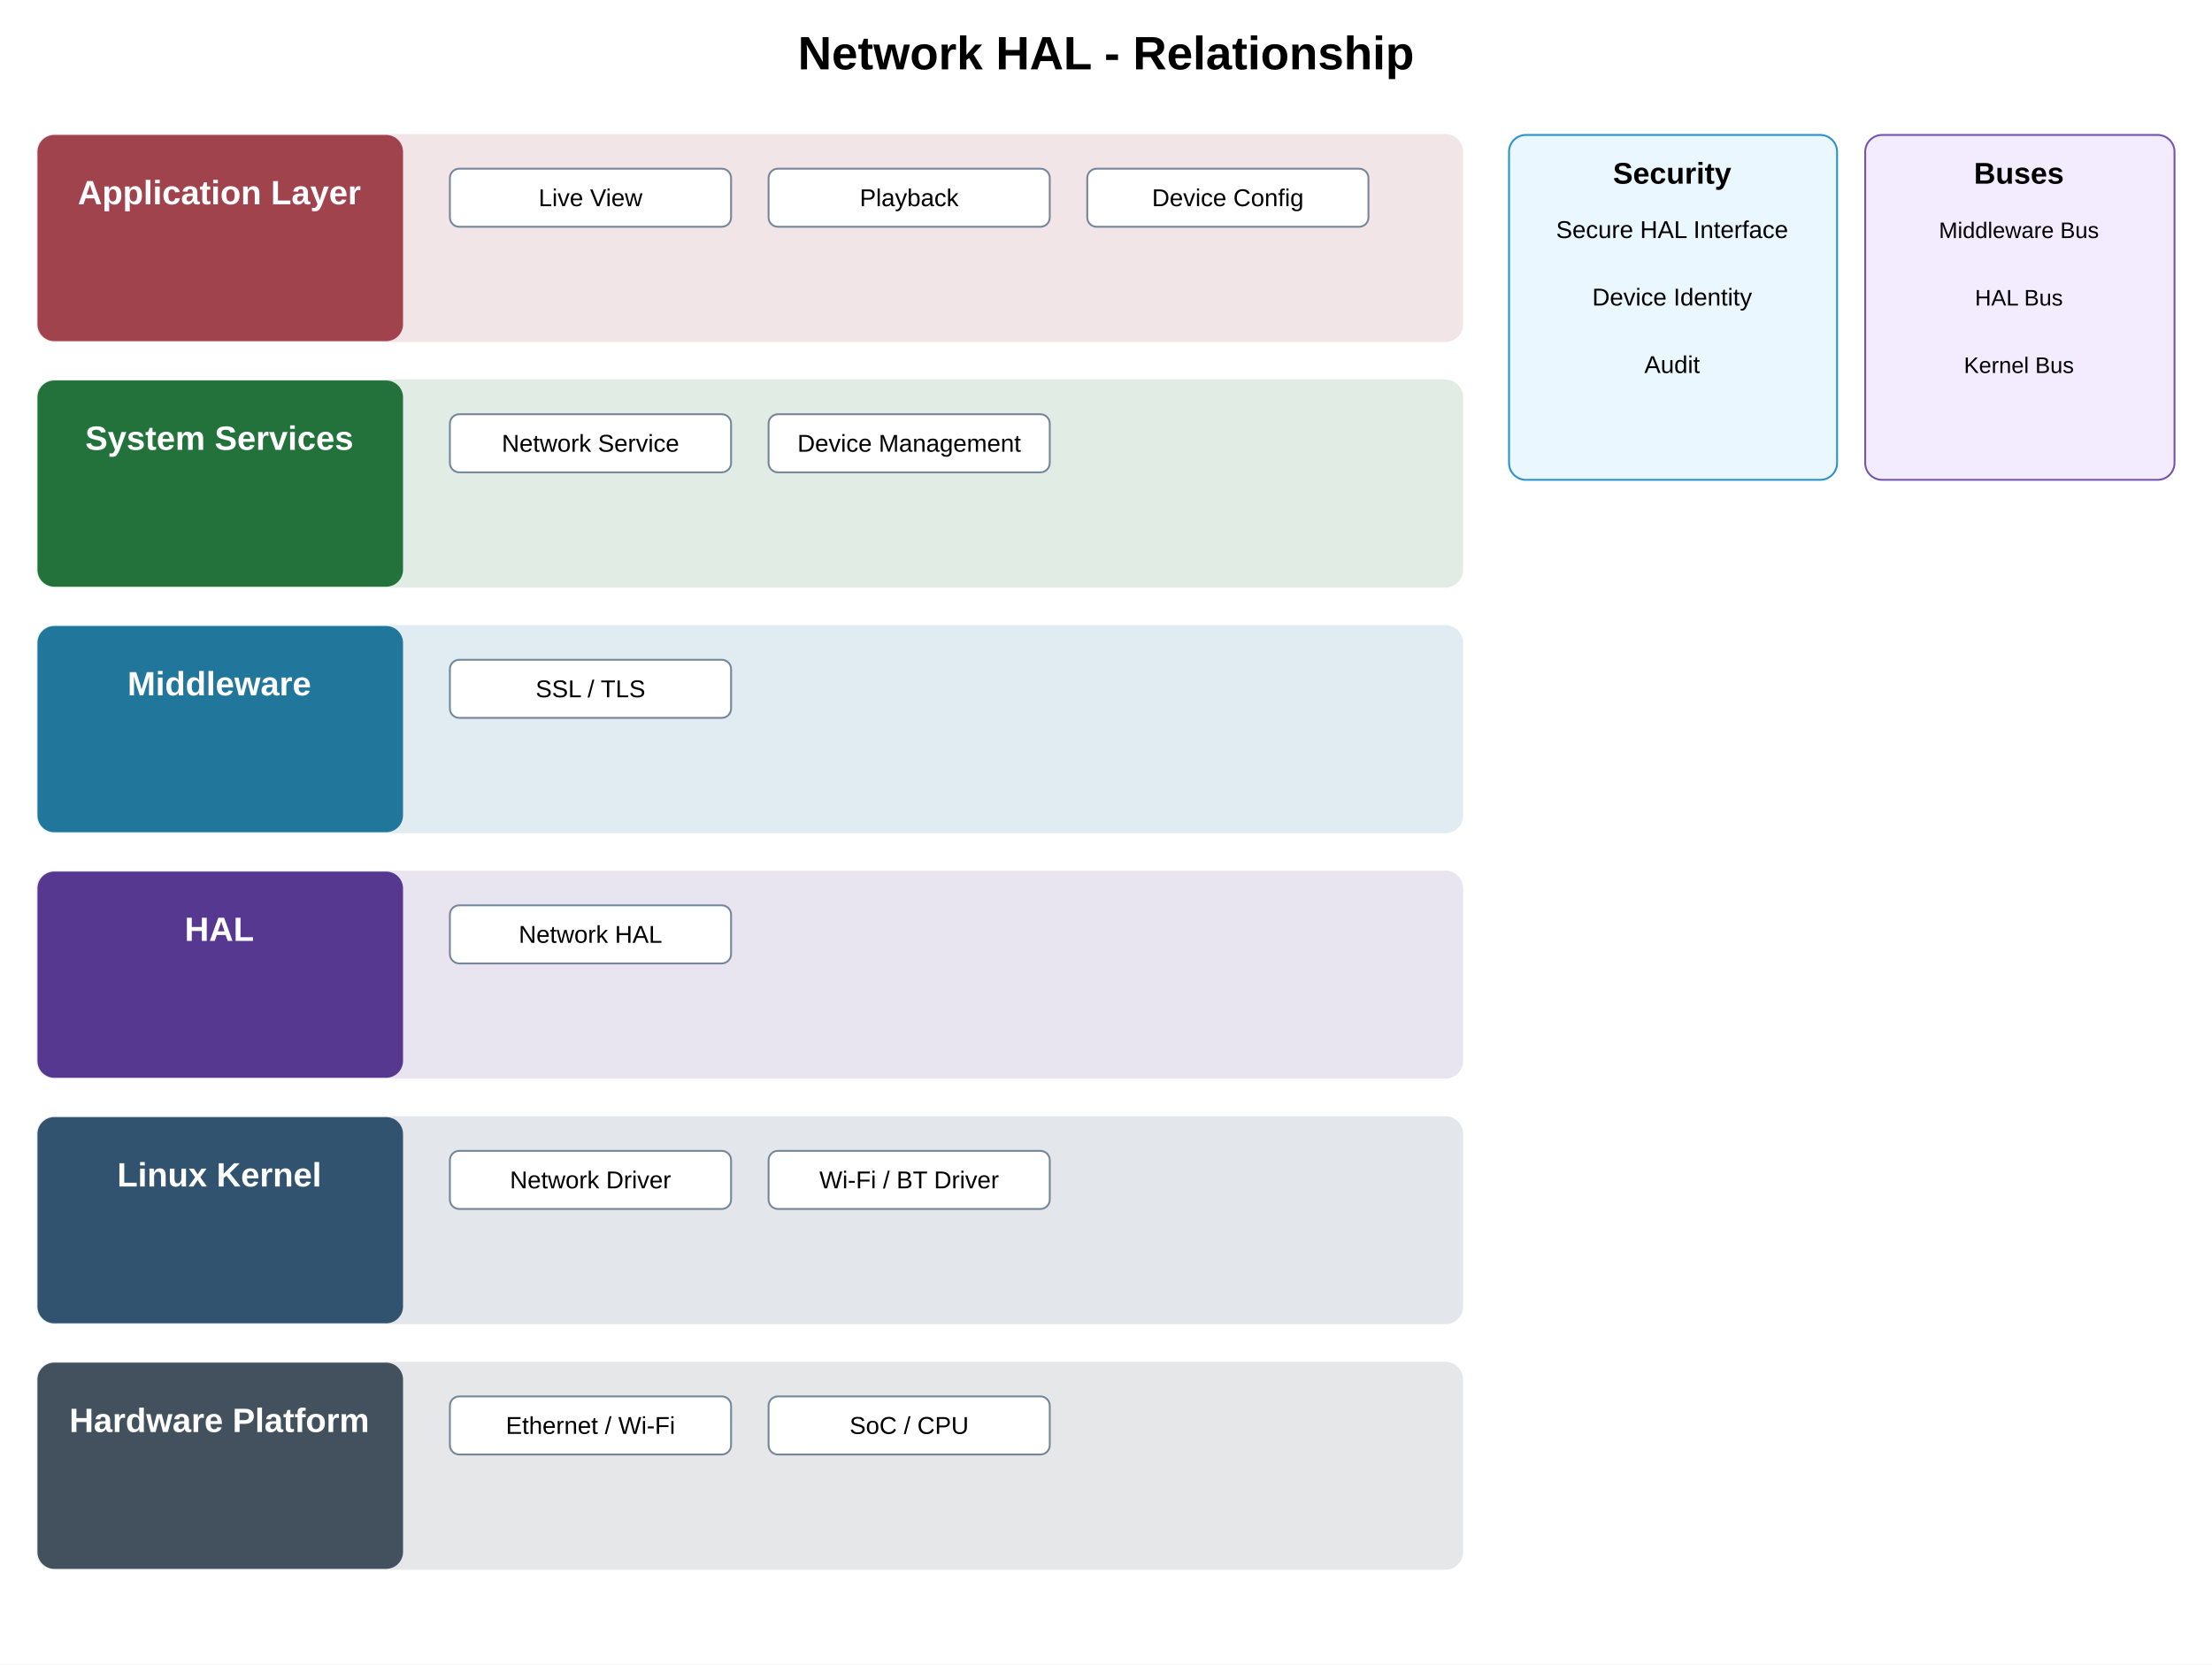
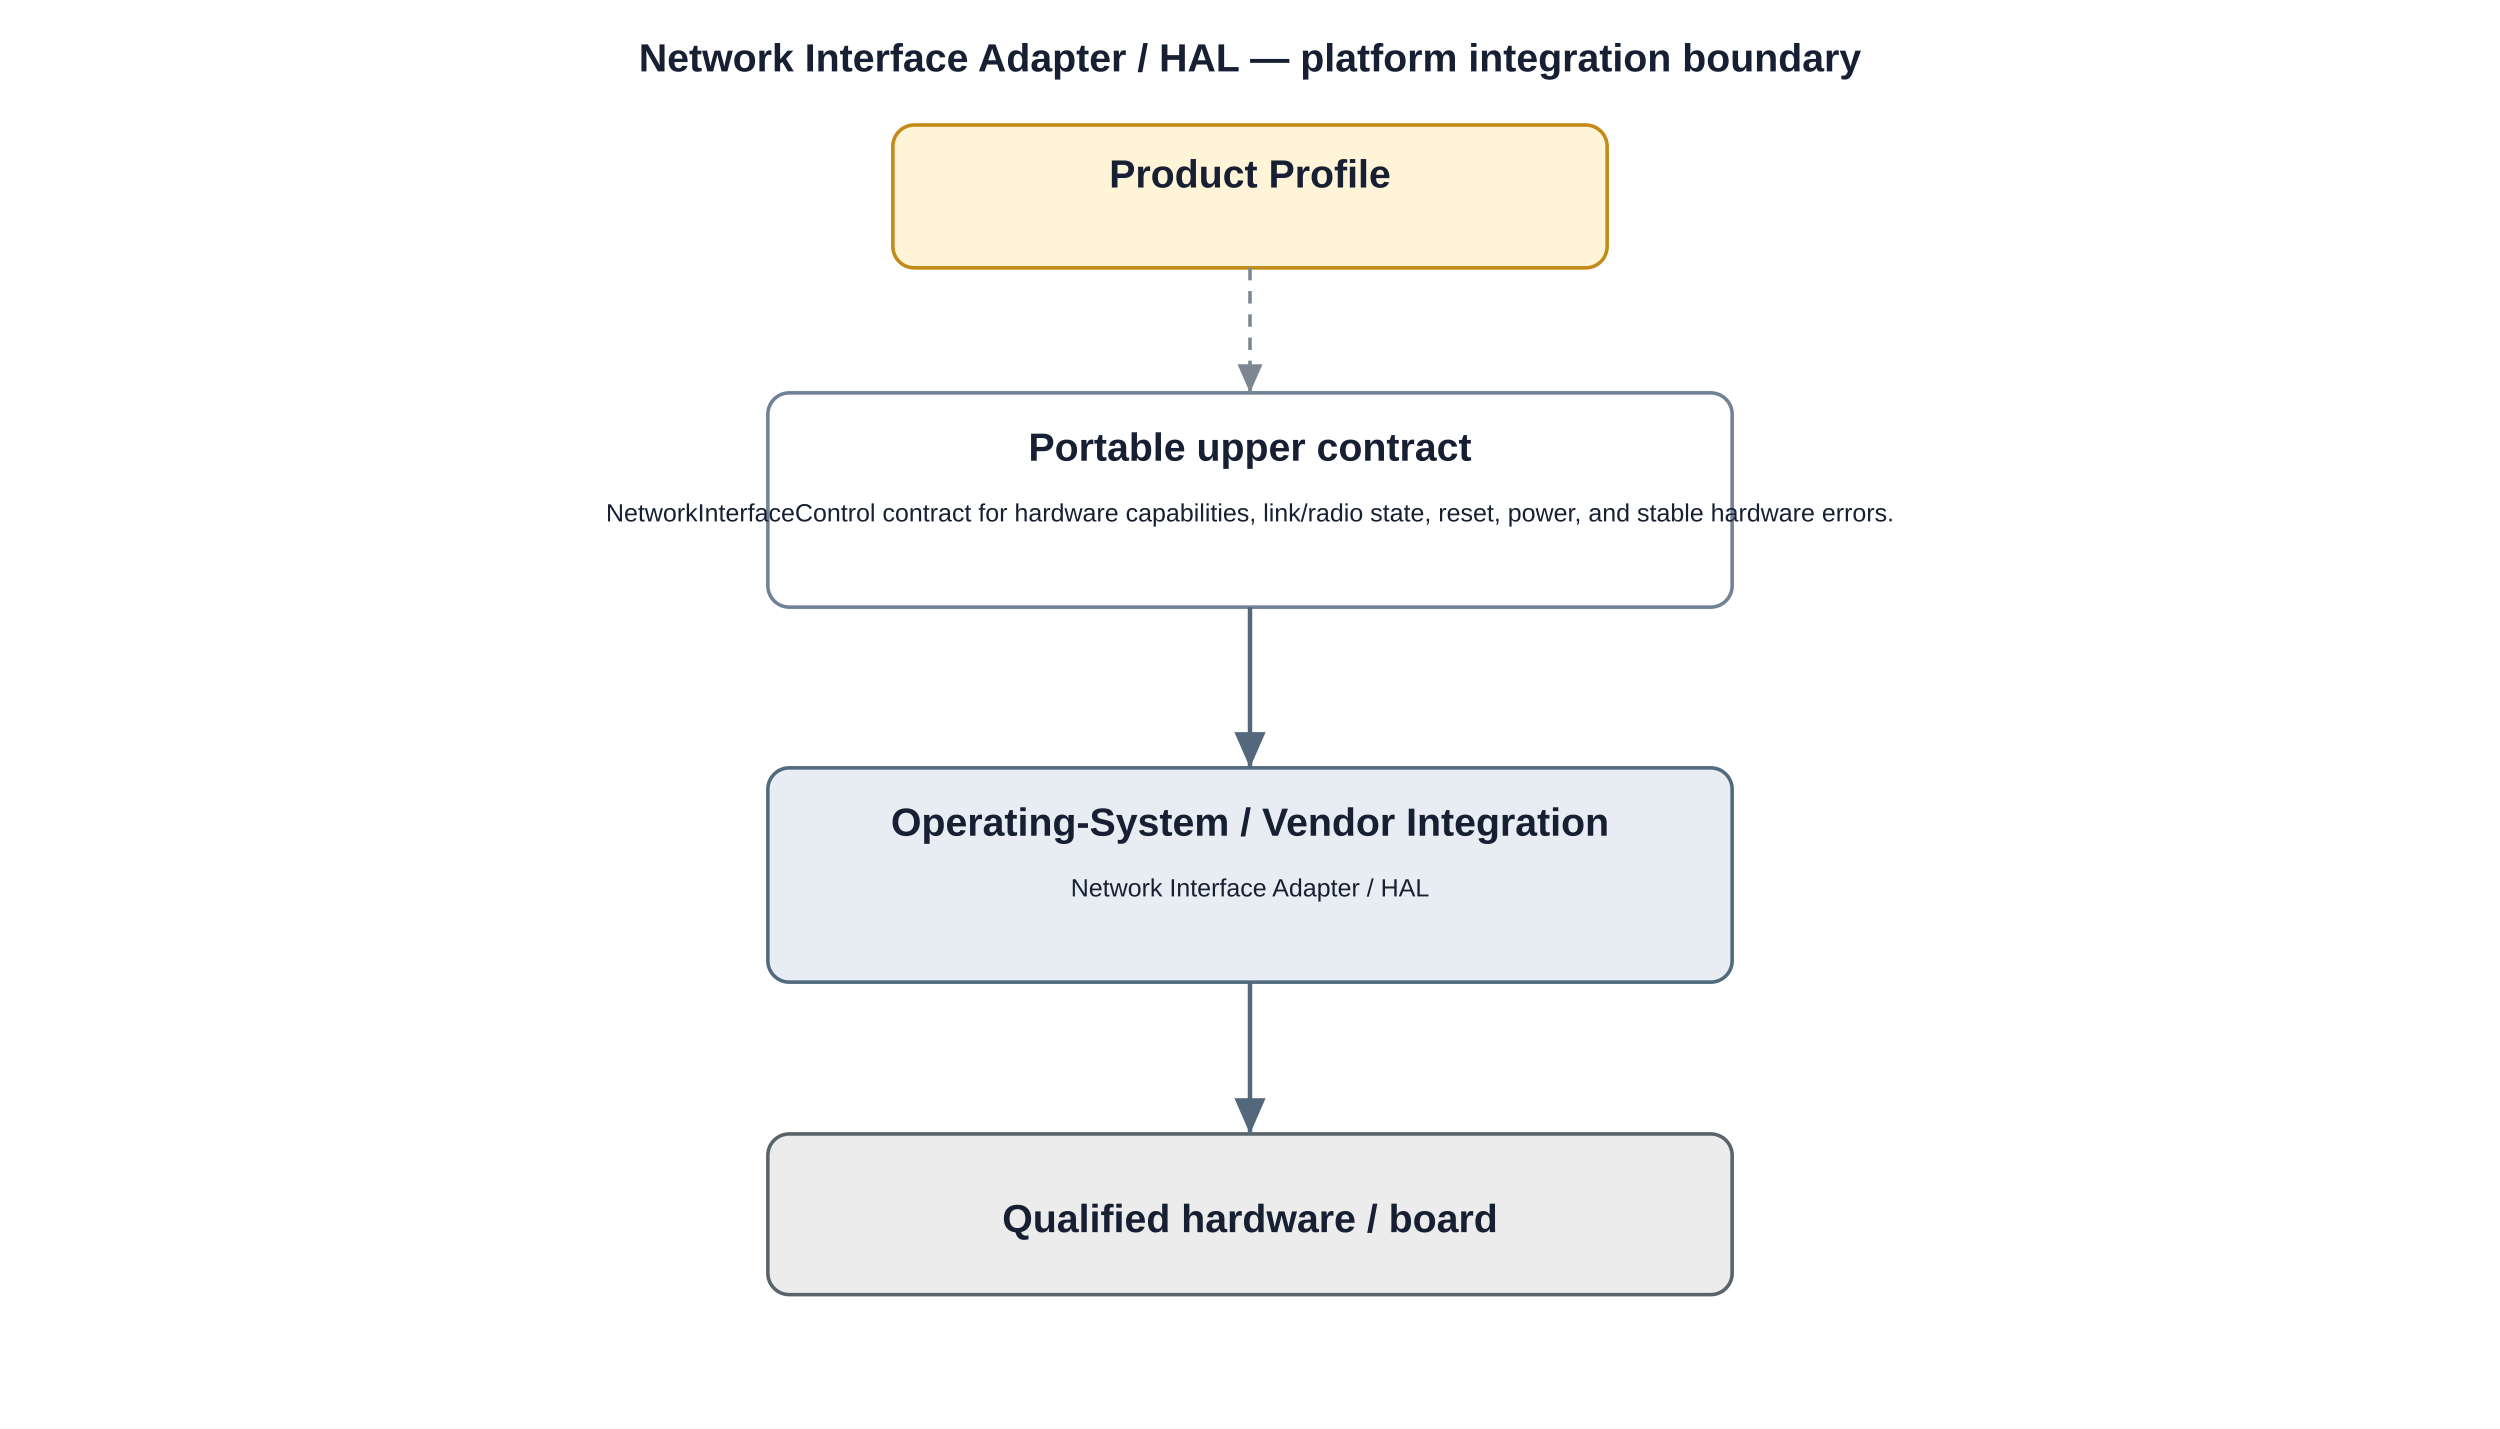
- <svg xmlns="http://www.w3.org/2000/svg" width="1180" height="888">
-   <rect width="100%" height="100%" fill="white" />
-   <text x="590" y="37" font-family="Arial" font-size="25" font-weight="bold" text-anchor="middle">Network HAL - Relationship</text>
-   <rect x="20" y="72" width="760" height="110" rx="9" fill="#a1434d" opacity=".14" stroke="#a1434d" />
-   <rect x="20" y="72" width="195" height="110" rx="9" fill="#a1434d" />
-   <text x="117" y="109" font-family="Arial" font-size="18" font-weight="bold" fill="white" text-anchor="middle">Application Layer</text>
-   <rect x="240" y="90" width="150" height="31" rx="5" fill="white" stroke="#75869a" />
-   <text x="315" y="110" font-family="Arial" font-size="13" text-anchor="middle">Live View</text>
-   <rect x="410" y="90" width="150" height="31" rx="5" fill="white" stroke="#75869a" />
-   <text x="485" y="110" font-family="Arial" font-size="13" text-anchor="middle">Playback</text>
-   <rect x="580" y="90" width="150" height="31" rx="5" fill="white" stroke="#75869a" />
-   <text x="655" y="110" font-family="Arial" font-size="13" text-anchor="middle">Device Config</text>
-   <rect x="20" y="203" width="760" height="110" rx="9" fill="#23723b" opacity=".14" stroke="#23723b" />
-   <rect x="20" y="203" width="195" height="110" rx="9" fill="#23723b" />
-   <text x="117" y="240" font-family="Arial" font-size="18" font-weight="bold" fill="white" text-anchor="middle">System Services</text>
-   <rect x="240" y="221" width="150" height="31" rx="5" fill="white" stroke="#75869a" />
-   <text x="315" y="241" font-family="Arial" font-size="13" text-anchor="middle">Network Service</text>
-   <rect x="410" y="221" width="150" height="31" rx="5" fill="white" stroke="#75869a" />
-   <text x="485" y="241" font-family="Arial" font-size="13" text-anchor="middle">Device Management</text>
-   <rect x="20" y="334" width="760" height="110" rx="9" fill="#20769b" opacity=".14" stroke="#20769b" />
-   <rect x="20" y="334" width="195" height="110" rx="9" fill="#20769b" />
-   <text x="117" y="371" font-family="Arial" font-size="18" font-weight="bold" fill="white" text-anchor="middle">Middleware</text>
-   <rect x="240" y="352" width="150" height="31" rx="5" fill="white" stroke="#75869a" />
-   <text x="315" y="372" font-family="Arial" font-size="13" text-anchor="middle">SSL / TLS</text>
-   <rect x="20" y="465" width="760" height="110" rx="9" fill="#563891" opacity=".14" stroke="#563891" />
-   <rect x="20" y="465" width="195" height="110" rx="9" fill="#563891" />
-   <text x="117" y="502" font-family="Arial" font-size="18" font-weight="bold" fill="white" text-anchor="middle">HAL</text>
-   <rect x="240" y="483" width="150" height="31" rx="5" fill="white" stroke="#75869a" />
-   <text x="315" y="503" font-family="Arial" font-size="13" text-anchor="middle">Network HAL</text>
-   <rect x="20" y="596" width="760" height="110" rx="9" fill="#31536f" opacity=".14" stroke="#31536f" />
-   <rect x="20" y="596" width="195" height="110" rx="9" fill="#31536f" />
-   <text x="117" y="633" font-family="Arial" font-size="18" font-weight="bold" fill="white" text-anchor="middle">Linux Kernel</text>
-   <rect x="240" y="614" width="150" height="31" rx="5" fill="white" stroke="#75869a" />
-   <text x="315" y="634" font-family="Arial" font-size="13" text-anchor="middle">Network Driver</text>
-   <rect x="410" y="614" width="150" height="31" rx="5" fill="white" stroke="#75869a" />
-   <text x="485" y="634" font-family="Arial" font-size="13" text-anchor="middle">Wi-Fi / BT Driver</text>
-   <rect x="20" y="727" width="760" height="110" rx="9" fill="#42515d" opacity=".14" stroke="#42515d" />
-   <rect x="20" y="727" width="195" height="110" rx="9" fill="#42515d" />
-   <text x="117" y="764" font-family="Arial" font-size="18" font-weight="bold" fill="white" text-anchor="middle">Hardware Platform</text>
-   <rect x="240" y="745" width="150" height="31" rx="5" fill="white" stroke="#75869a" />
-   <text x="315" y="765" font-family="Arial" font-size="13" text-anchor="middle">Ethernet / Wi-Fi</text>
-   <rect x="410" y="745" width="150" height="31" rx="5" fill="white" stroke="#75869a" />
-   <text x="485" y="765" font-family="Arial" font-size="13" text-anchor="middle">SoC / CPU</text>
-   <rect x="805" y="72" width="175" height="184" rx="9" fill="#eaf7ff" stroke="#2b91cf" />
-   <text x="892" y="98" font-family="Arial" font-size="16" font-weight="bold" text-anchor="middle">Security</text>
-   <text x="892" y="127" font-family="Arial" font-size="13" text-anchor="middle">Secure HAL Interface</text>
-   <text x="892" y="163" font-family="Arial" font-size="13" text-anchor="middle">Device Identity</text>
-   <text x="892" y="199" font-family="Arial" font-size="13" text-anchor="middle">Audit</text>
-   <rect x="995" y="72" width="165" height="184" rx="9" fill="#f3ecff" stroke="#7254b3" />
-   <text x="1077" y="98" font-family="Arial" font-size="16" font-weight="bold" text-anchor="middle">Buses</text>
-   <text x="1077" y="127" font-family="Arial" font-size="12" text-anchor="middle">Middleware Bus</text>
-   <text x="1077" y="163" font-family="Arial" font-size="12" text-anchor="middle">HAL Bus</text>
-   <text x="1077" y="199" font-family="Arial" font-size="12" text-anchor="middle">Kernel Bus</text>
+ <svg xmlns="http://www.w3.org/2000/svg" width="1400" height="800">
+   <defs>
+     <style>text{font-family:Arial;fill:#172033}.h{font-size:22px;font-weight:bold}.t{font-size:14px}.p{fill:#fff4d8;stroke:#c38a17;stroke-width:2}.up{fill:white;stroke:#718297;stroke-width:2}.os{fill:#e7edf2;stroke:#526a7e;stroke-width:2}.hw{fill:#ececec;stroke:#59636a;stroke-width:2}.a{stroke:#53677d;stroke-width:2.5;fill:none;marker-end:url(#a)}.o{stroke:#7d8791;stroke-width:2;stroke-dasharray:7 6;fill:none;marker-end:url(#o)}</style>
+     <marker id="a" markerWidth="10" markerHeight="10" refX="8" refY="3.5" orient="auto">
+       <polygon points="0 0,8 3.5,0 7" fill="#53677d" />
+     </marker>
+     <marker id="o" markerWidth="10" markerHeight="10" refX="8" refY="3.5" orient="auto">
+       <polygon points="0 0,8 3.5,0 7" fill="#7d8791" />
+     </marker>
+   </defs>
+   <rect width="1400" height="800" fill="white" />
+   <text x="700" y="40" class="h" text-anchor="middle">Network Interface Adapter / HAL — platform integration boundary</text>
+   <rect x="500" y="70" width="400" height="80" rx="12" class="p" />
+   <text x="700" y="105" class="h" text-anchor="middle">Product Profile</text>
+   <rect x="430" y="220" width="540" height="120" rx="12" class="up" />
+   <text x="700" y="258" class="h" text-anchor="middle">Portable upper contract</text>
+   <text x="700" y="292" class="t" text-anchor="middle">NetworkInterfaceControl contract for hardware capabilities, link/radio state, reset, power, and stable hardware errors.</text>
+   <rect x="430" y="430" width="540" height="120" rx="12" class="os" />
+   <text x="700" y="468" class="h" text-anchor="middle">Operating-System / Vendor Integration</text>
+   <text x="700" y="502" class="t" text-anchor="middle">Network Interface Adapter / HAL</text>
+   <rect x="430" y="635" width="540" height="90" rx="12" class="hw" />
+   <text x="700" y="690" class="h" text-anchor="middle">Qualified hardware / board</text>
+   <path d="M700 150 L700 220" class="o" />
+   <path d="M700 340 L700 430" class="a" />
+   <path d="M700 550 L700 635" class="a" />
</svg>
